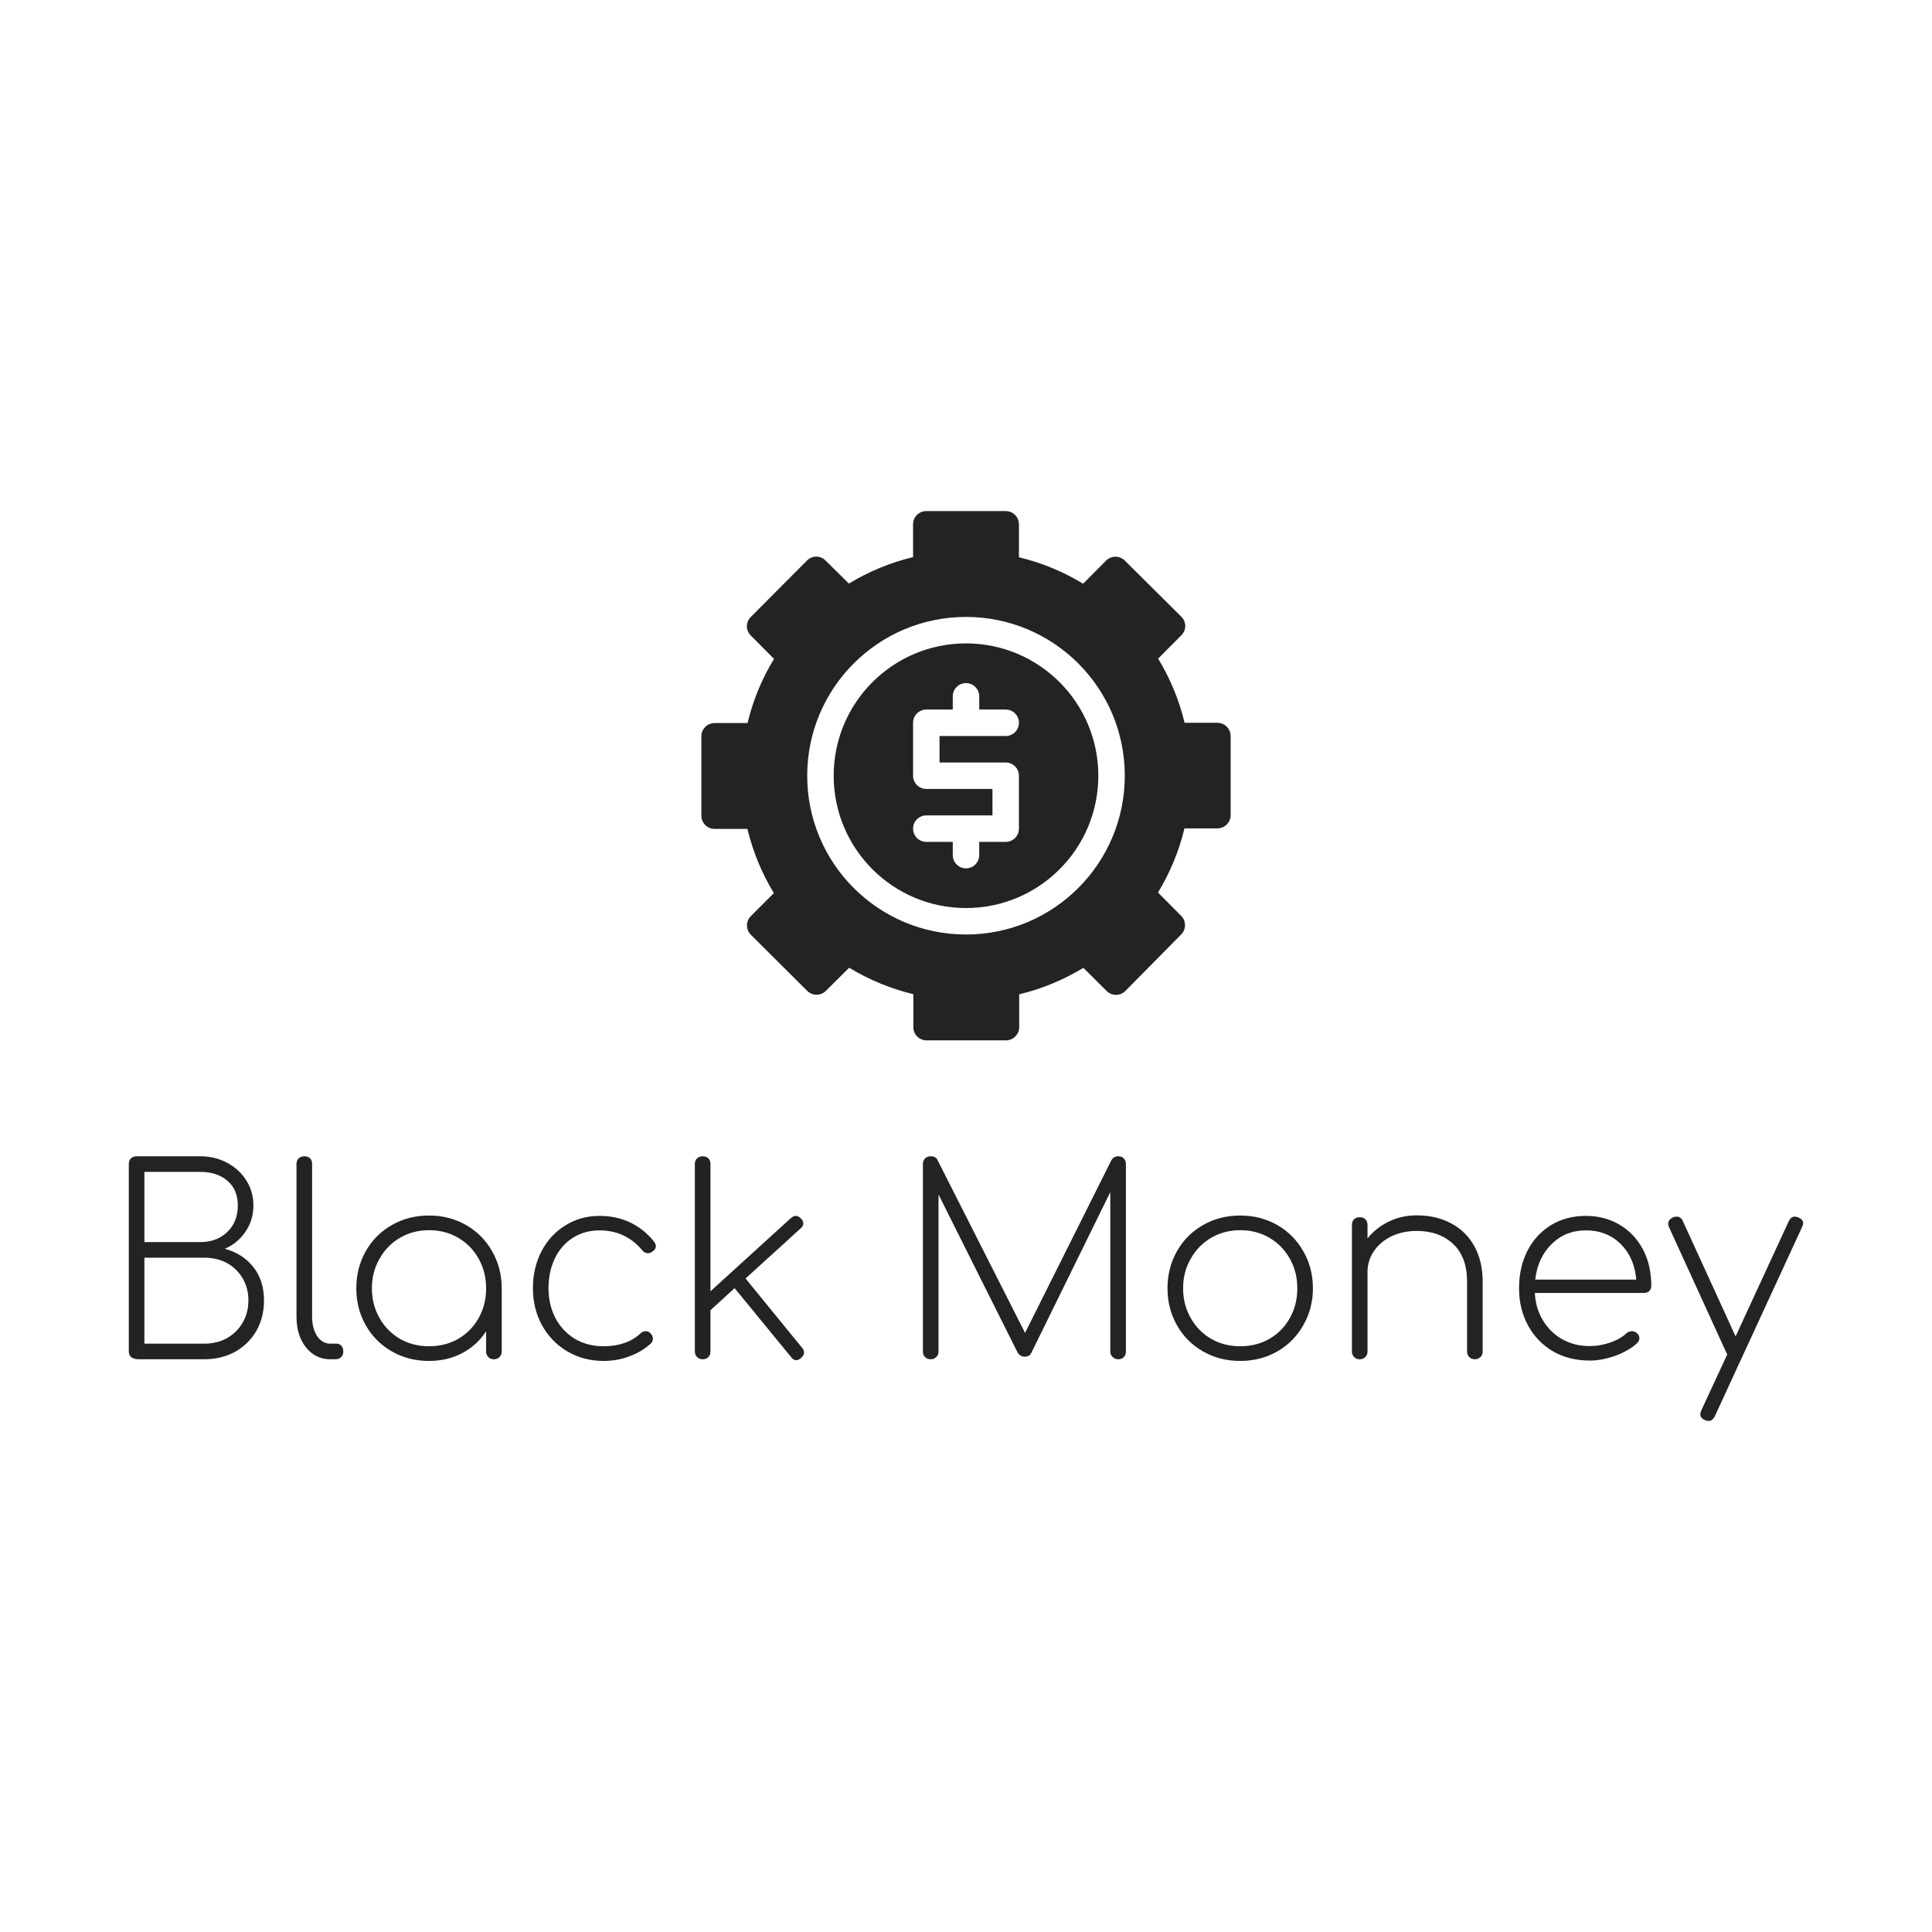
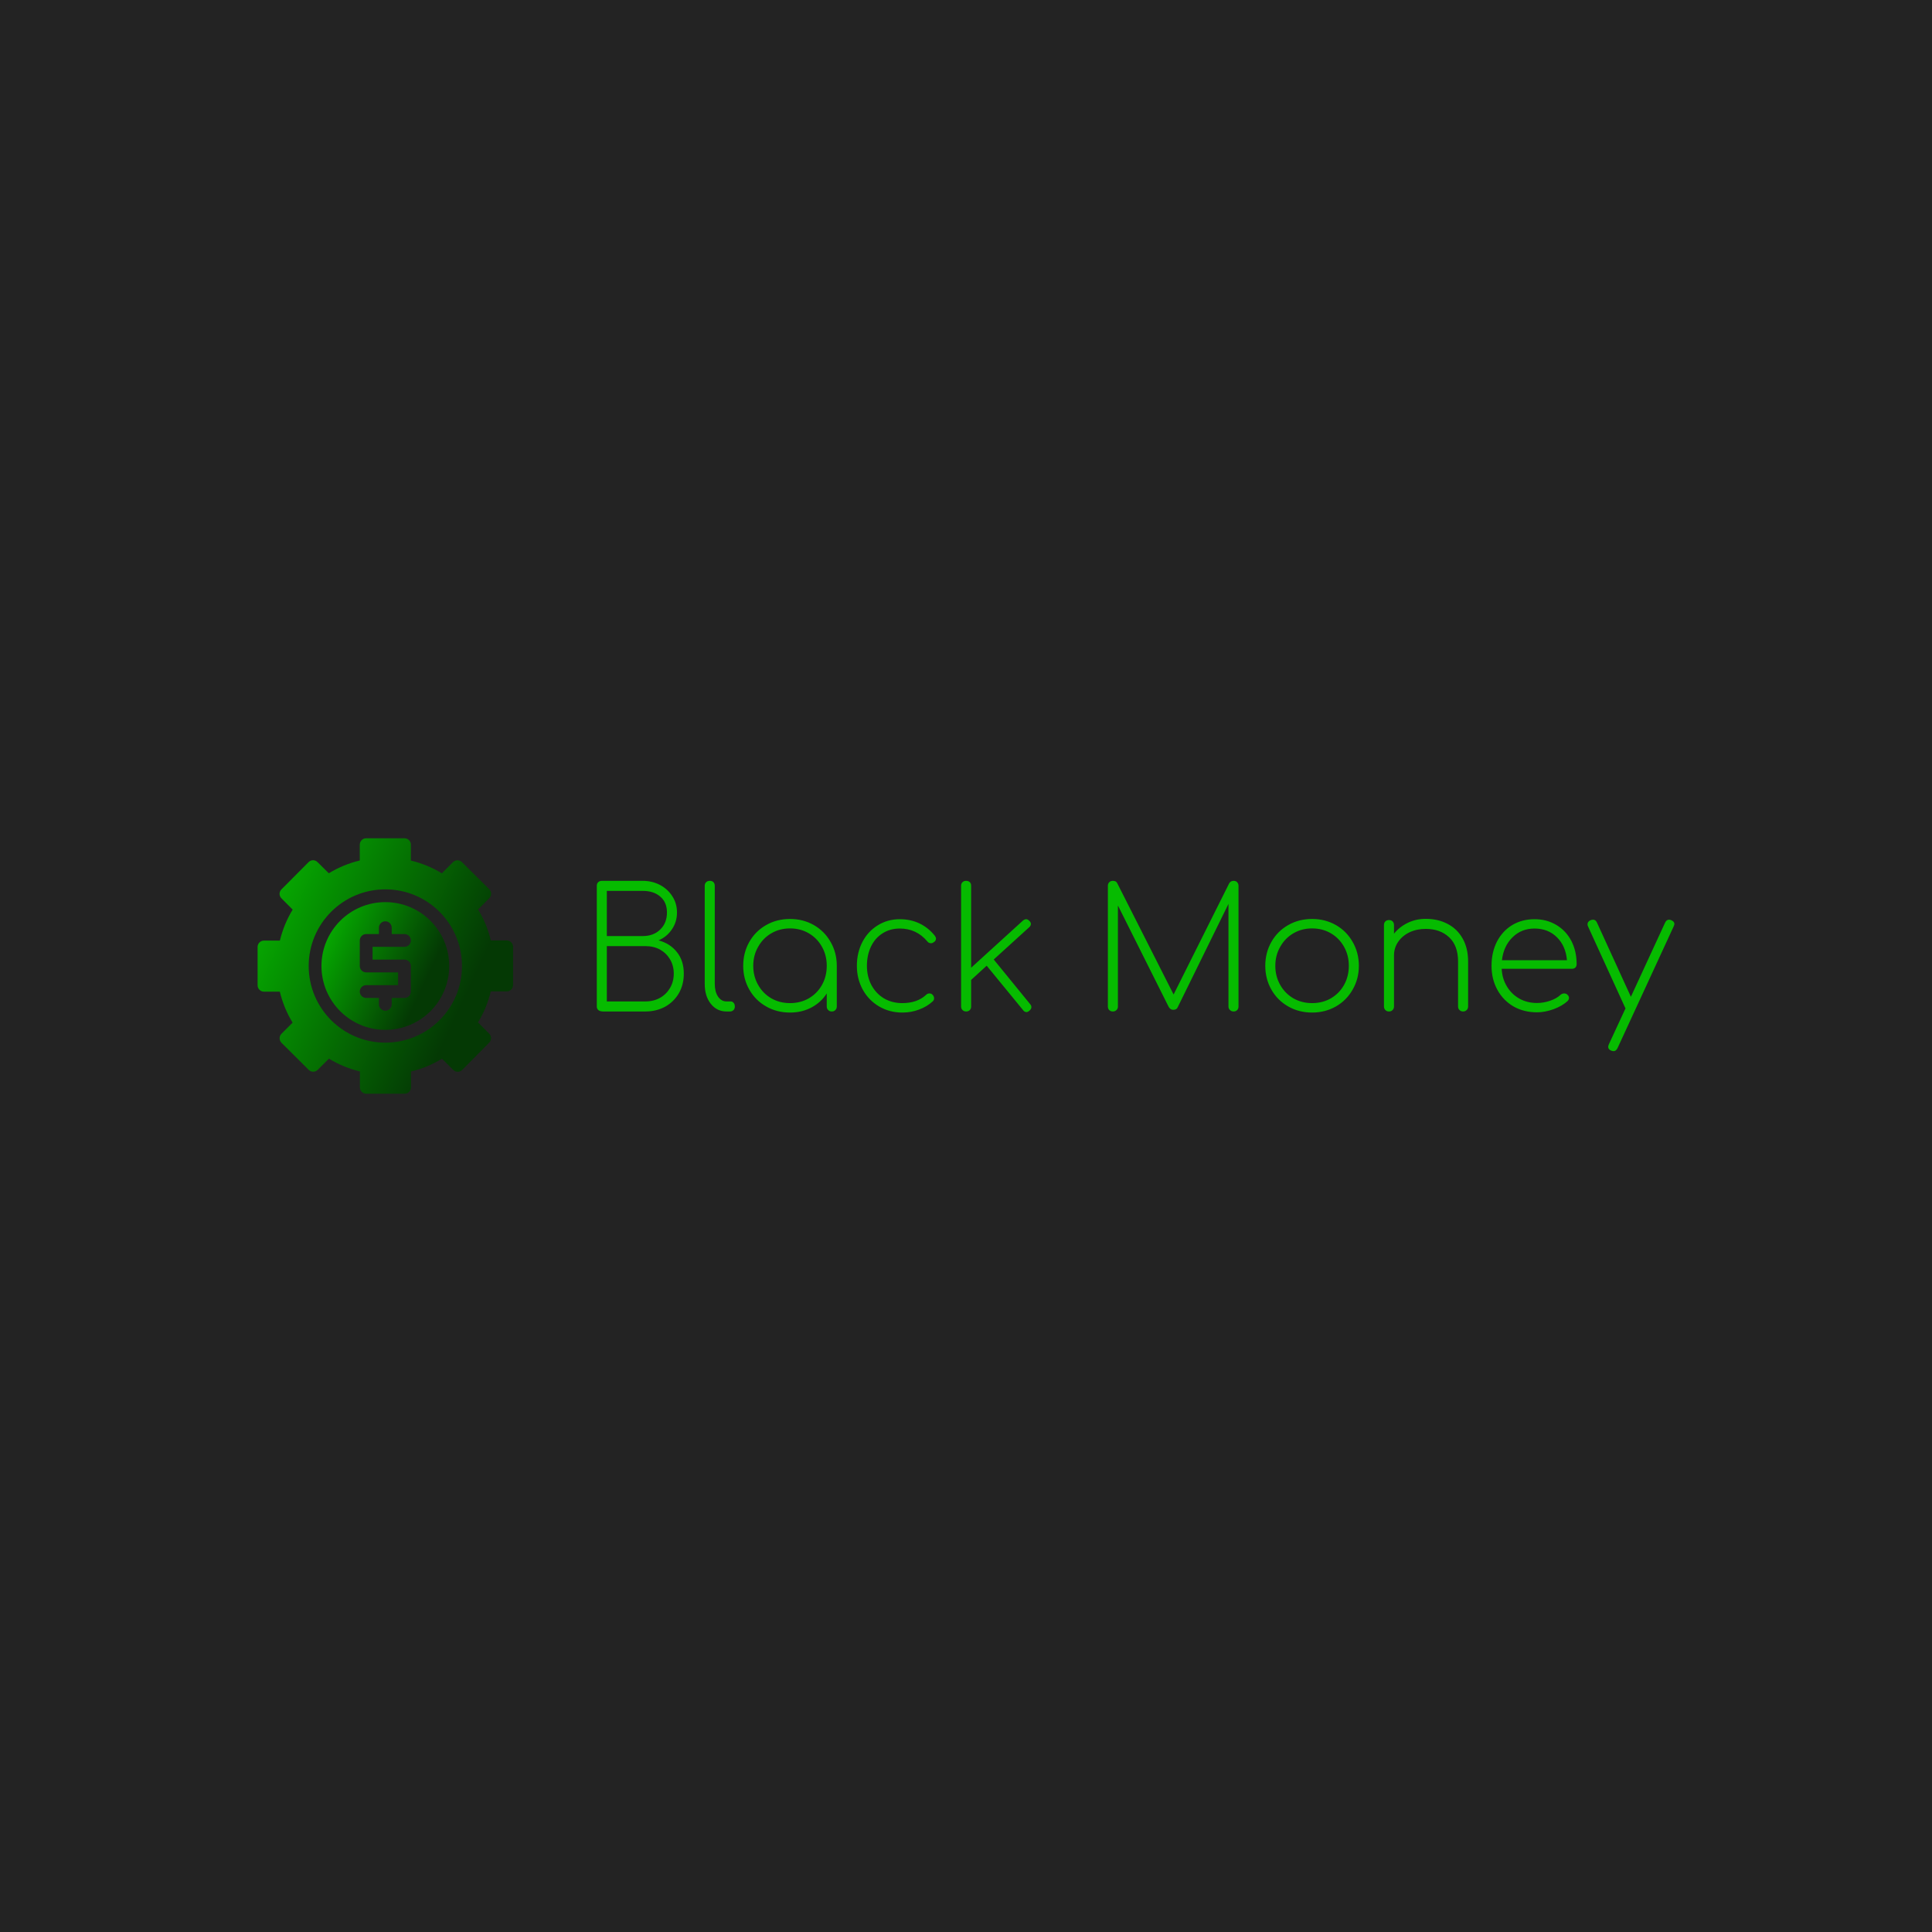
- <svg xmlns="http://www.w3.org/2000/svg" data-v-fde0c5aa="" viewBox="0 0 300 300" class="iconAbove">
+ <svg xmlns="http://www.w3.org/2000/svg" data-v-fde0c5aa="" viewBox="0 0 300 300" class="iconLeft">
  <defs data-v-fde0c5aa="" />
-   <rect data-v-fde0c5aa="" fill="#ffffff" x="0" y="0" width="300px" height="300px" class="logo-background-square" />
+   <rect data-v-fde0c5aa="" fill="#232323" x="0" y="0" width="300px" height="300px" class="logo-background-square" />
  <defs data-v-fde0c5aa="" />
-   <g data-v-fde0c5aa="" id="c03ea8f0-894c-4721-a553-2a43b5df8bf2" fill="#232323" transform="matrix(2.883762,0,0,2.883762,15.96273,175.5095)">
+   <g data-v-fde0c5aa="" id="22c7f557-f1b0-4f54-b295-ee21653f5b76" fill="#06BB00" transform="matrix(1.85592,0,0,1.85592,90.072,134.1783)">
    <path d="M5.25 1.40Q6.02 1.40 6.68 1.74Q7.34 2.09 7.72 2.69Q8.11 3.29 8.11 4.05L8.11 4.05Q8.11 4.83 7.69 5.45Q7.27 6.08 6.57 6.38L6.57 6.38Q7.55 6.65 8.11 7.37Q8.68 8.09 8.68 9.16L8.68 9.16Q8.68 10.08 8.27 10.80Q7.85 11.52 7.12 11.93Q6.38 12.33 5.46 12.33L5.46 12.33L1.95 12.33Q1.69 12.33 1.55 12.23Q1.40 12.12 1.40 11.91L1.40 11.91L1.40 1.82Q1.40 1.62 1.52 1.51Q1.64 1.40 1.82 1.40L1.82 1.40L5.25 1.40ZM5.25 6.02Q6.15 6.02 6.71 5.47Q7.27 4.93 7.27 4.05L7.27 4.05Q7.27 3.19 6.71 2.72Q6.16 2.24 5.25 2.24L5.25 2.24L2.24 2.24L2.24 6.02L5.25 6.02ZM5.46 11.49Q6.15 11.49 6.69 11.19Q7.22 10.89 7.53 10.36Q7.84 9.83 7.84 9.16L7.84 9.16Q7.84 8.50 7.53 7.97Q7.22 7.45 6.69 7.15Q6.15 6.86 5.46 6.86L5.46 6.86L2.24 6.86L2.24 11.49L5.46 11.49ZM10.43 1.82Q10.43 1.62 10.55 1.51Q10.67 1.40 10.85 1.40L10.85 1.40Q11.05 1.40 11.16 1.51Q11.27 1.62 11.27 1.82L11.27 1.82L11.27 10.02Q11.27 10.67 11.54 11.08Q11.82 11.49 12.25 11.49L12.25 11.49L12.60 11.49Q12.75 11.49 12.85 11.61Q12.95 11.72 12.95 11.91L12.95 11.91Q12.95 12.10 12.84 12.21Q12.73 12.33 12.53 12.33L12.53 12.33L12.25 12.33Q11.45 12.33 10.94 11.69Q10.43 11.05 10.43 10.02L10.43 10.02L10.43 1.82ZM17.57 4.59Q18.66 4.59 19.56 5.10Q20.45 5.61 20.96 6.51Q21.48 7.41 21.48 8.51L21.48 8.51L21.48 11.91Q21.48 12.10 21.36 12.21Q21.25 12.33 21.06 12.33L21.06 12.33Q20.87 12.33 20.76 12.21Q20.64 12.10 20.64 11.91L20.64 11.91L20.64 10.82Q20.17 11.56 19.37 11.99Q18.56 12.42 17.57 12.42L17.57 12.42Q16.46 12.42 15.57 11.91Q14.67 11.40 14.16 10.50Q13.65 9.60 13.65 8.51L13.65 8.51Q13.65 7.41 14.16 6.51Q14.67 5.61 15.57 5.10Q16.46 4.59 17.57 4.59L17.57 4.59ZM17.57 11.63Q18.44 11.63 19.14 11.23Q19.84 10.82 20.24 10.11Q20.64 9.39 20.64 8.51L20.64 8.51Q20.64 7.63 20.24 6.92Q19.84 6.20 19.14 5.79Q18.44 5.38 17.57 5.38L17.57 5.38Q16.70 5.38 16.00 5.79Q15.30 6.20 14.90 6.92Q14.49 7.63 14.49 8.51L14.49 8.51Q14.49 9.39 14.90 10.11Q15.30 10.82 16.00 11.23Q16.70 11.63 17.57 11.63L17.57 11.63ZM26.75 4.61Q27.65 4.61 28.39 4.96Q29.13 5.31 29.68 5.99L29.68 5.99Q29.78 6.13 29.78 6.23L29.78 6.23Q29.78 6.43 29.58 6.54L29.58 6.54Q29.48 6.62 29.36 6.62L29.36 6.62Q29.16 6.62 29.04 6.45L29.04 6.45Q28.14 5.39 26.75 5.39L26.75 5.39Q25.94 5.39 25.31 5.79Q24.68 6.19 24.34 6.90Q24.00 7.62 24.00 8.51L24.00 8.51Q24.00 9.39 24.37 10.11Q24.75 10.82 25.42 11.23Q26.10 11.63 26.96 11.63L26.96 11.63Q28.20 11.63 28.94 10.95L28.94 10.95Q29.06 10.82 29.23 10.82L29.23 10.82Q29.39 10.82 29.48 10.92L29.48 10.92Q29.62 11.05 29.62 11.23L29.62 11.23Q29.62 11.38 29.51 11.48L29.51 11.48Q29.02 11.93 28.36 12.17Q27.71 12.42 26.96 12.42L26.96 12.42Q25.89 12.42 25.02 11.91Q24.15 11.40 23.65 10.50Q23.16 9.60 23.16 8.51L23.16 8.51Q23.16 7.41 23.62 6.52Q24.08 5.63 24.91 5.12Q25.73 4.61 26.75 4.61L26.75 4.61ZM37.66 11.72Q37.76 11.83 37.76 11.97L37.76 11.97Q37.76 12.12 37.60 12.26L37.60 12.26Q37.46 12.38 37.35 12.38L37.35 12.38Q37.18 12.38 37.06 12.21L37.06 12.21L34.02 8.50L32.72 9.69L32.72 11.91Q32.72 12.10 32.61 12.21Q32.49 12.33 32.30 12.33L32.30 12.33Q32.12 12.33 32.00 12.21Q31.88 12.10 31.88 11.91L31.88 11.91L31.88 1.82Q31.88 1.62 32.00 1.51Q32.12 1.40 32.30 1.40L32.30 1.40Q32.49 1.40 32.61 1.51Q32.72 1.62 32.72 1.82L32.72 1.82L32.72 8.67L37.06 4.72Q37.20 4.61 37.32 4.61L37.32 4.61Q37.46 4.61 37.59 4.75L37.59 4.75Q37.72 4.87 37.72 5.01L37.72 5.01Q37.72 5.15 37.58 5.28L37.58 5.28L34.61 7.98L37.66 11.72ZM54.68 1.40Q54.87 1.40 54.98 1.52Q55.09 1.64 55.09 1.82L55.09 1.82L55.09 11.91Q55.09 12.10 54.98 12.21Q54.87 12.33 54.68 12.33L54.68 12.33Q54.50 12.33 54.38 12.21Q54.25 12.10 54.25 11.91L54.25 11.91L54.25 3.33L49.99 12.00Q49.90 12.19 49.63 12.19L49.63 12.19Q49.38 12.19 49.24 11.93L49.24 11.93L45.00 3.46L45.00 11.91Q45.00 12.10 44.88 12.21Q44.76 12.33 44.58 12.33L44.58 12.33Q44.39 12.33 44.27 12.21Q44.16 12.10 44.16 11.91L44.16 11.91L44.16 1.82Q44.16 1.64 44.27 1.52Q44.39 1.40 44.58 1.40L44.58 1.40Q44.86 1.40 44.95 1.61L44.95 1.61L49.66 10.91L54.31 1.61Q54.43 1.40 54.68 1.40L54.68 1.40ZM61.25 4.59Q62.34 4.59 63.24 5.10Q64.13 5.61 64.64 6.51Q65.16 7.41 65.16 8.51L65.16 8.51Q65.16 9.60 64.64 10.50Q64.13 11.40 63.24 11.91Q62.34 12.42 61.25 12.42L61.25 12.42Q60.14 12.42 59.25 11.91Q58.35 11.40 57.84 10.50Q57.33 9.60 57.33 8.51L57.33 8.51Q57.33 7.41 57.84 6.51Q58.35 5.61 59.25 5.10Q60.14 4.59 61.25 4.59L61.25 4.59ZM61.25 5.38Q60.38 5.38 59.68 5.79Q58.98 6.20 58.58 6.92Q58.17 7.63 58.17 8.51L58.17 8.51Q58.17 9.39 58.58 10.11Q58.98 10.82 59.68 11.23Q60.38 11.63 61.25 11.63L61.25 11.63Q62.12 11.63 62.82 11.23Q63.52 10.82 63.92 10.11Q64.32 9.39 64.32 8.51L64.32 8.51Q64.32 7.63 63.92 6.92Q63.52 6.20 62.82 5.79Q62.12 5.38 61.25 5.38L61.25 5.38ZM70.76 4.58Q71.78 4.58 72.58 5.00Q73.39 5.42 73.84 6.22Q74.30 7.03 74.30 8.15L74.30 8.15L74.30 11.91Q74.30 12.10 74.18 12.21Q74.06 12.33 73.88 12.33L73.88 12.33Q73.70 12.33 73.58 12.21Q73.46 12.10 73.46 11.91L73.46 11.91L73.46 8.15Q73.46 6.82 72.71 6.12Q71.96 5.42 70.76 5.42L70.76 5.42Q70.01 5.42 69.41 5.70Q68.80 5.99 68.45 6.50Q68.10 7.01 68.10 7.63L68.10 7.63L68.10 11.91Q68.10 12.10 67.98 12.21Q67.87 12.33 67.68 12.33L67.68 12.33Q67.49 12.33 67.38 12.21Q67.26 12.10 67.26 11.91L67.26 11.91L67.26 5.10Q67.26 4.90 67.38 4.79Q67.49 4.68 67.68 4.68L67.68 4.68Q67.87 4.68 67.98 4.79Q68.10 4.90 68.10 5.10L68.10 5.10L68.10 5.82Q68.57 5.24 69.26 4.91Q69.94 4.58 70.76 4.58L70.76 4.58ZM79.86 4.61Q80.88 4.61 81.68 5.09Q82.49 5.57 82.94 6.43Q83.38 7.28 83.38 8.37L83.38 8.37Q83.38 8.55 83.27 8.66Q83.16 8.76 82.98 8.76L82.98 8.76L77.11 8.76Q77.15 9.59 77.55 10.24Q77.94 10.89 78.60 11.26Q79.25 11.62 80.07 11.62L80.07 11.62Q80.61 11.62 81.17 11.43Q81.72 11.24 82.04 10.93L82.04 10.93Q82.18 10.82 82.33 10.82L82.33 10.82Q82.49 10.82 82.59 10.91L82.59 10.91Q82.74 11.03 82.74 11.20L82.74 11.20Q82.74 11.34 82.61 11.47L82.61 11.47Q82.17 11.87 81.45 12.14Q80.72 12.40 80.07 12.40L80.07 12.40Q78.96 12.40 78.10 11.91Q77.24 11.41 76.75 10.52Q76.26 9.63 76.26 8.51L76.26 8.51Q76.26 7.38 76.71 6.49Q77.17 5.60 77.99 5.10Q78.81 4.61 79.86 4.61L79.86 4.61ZM79.86 5.39Q78.76 5.39 78.02 6.12Q77.27 6.85 77.13 8.04L77.13 8.04L82.57 8.04Q82.47 6.85 81.73 6.12Q80.99 5.39 79.86 5.39L79.86 5.39ZM91.29 4.69Q91.56 4.80 91.56 5.01L91.56 5.01Q91.56 5.07 91.50 5.21L91.50 5.21L86.80 15.40Q86.67 15.65 86.48 15.65L86.48 15.65Q86.39 15.65 86.28 15.61L86.28 15.61Q86.02 15.50 86.02 15.29L86.02 15.29Q86.02 15.23 86.07 15.09L86.07 15.09L87.47 12.07Q87.46 12.05 87.42 11.97L87.42 11.97L84.35 5.25Q84.29 5.14 84.29 5.03L84.29 5.03Q84.29 4.82 84.53 4.70L84.53 4.70Q84.64 4.65 84.76 4.65L84.76 4.65Q84.97 4.65 85.08 4.89L85.08 4.89L87.92 11.10L90.78 4.90Q90.90 4.65 91.10 4.65L91.10 4.65Q91.20 4.65 91.29 4.69L91.29 4.69Z" />
  </g>
-   <defs data-v-fde0c5aa="" />
-   <g data-v-fde0c5aa="" id="645e8f60-53a5-4e85-89db-9b6fc99bcc19" stroke="none" fill="#232323" transform="matrix(2.054681,0,0,2.054681,100.6877,71.14086)">
+   <defs data-v-fde0c5aa="">
+     <linearGradient data-v-fde0c5aa="" gradientTransform="rotate(25)" id="bf64a5fa-b51b-4d60-8e1c-f1359ef44d8d" x1="0%" y1="0%" x2="100%" y2="0%">
+       <stop data-v-fde0c5aa="" offset="0%" stop-color="#06BB00" stop-opacity="1" />
+       <stop data-v-fde0c5aa="" offset="100%" stop-color="#043904" stop-opacity="1" />
+     </linearGradient>
+   </defs>
+   <g data-v-fde0c5aa="" id="b5b0fa0a-21e4-4bc7-af58-412f65443843" stroke="none" fill="url(#bf64a5fa-b51b-4d60-8e1c-f1359ef44d8d)" transform="matrix(0.9917571,0,0,0.9917571,36.03297,126.1978)">
    <path d="M43 20h-2.48a16.93 16.93 0 00-2-4.85l1.75-1.76a1 1 0 00.3-.7 1 1 0 00-.3-.71L36 7.74a1 1 0 00-1.41 0l-1.74 1.75a16.93 16.93 0 00-4.85-2V5a1 1 0 00-1-1h-6a1 1 0 00-1 1v2.48a16.93 16.93 0 00-4.85 2l-1.76-1.74a1 1 0 00-.7-.3 1 1 0 00-.71.3L7.74 12a1 1 0 00-.3.71 1 1 0 00.3.7l1.75 1.76a16.93 16.93 0 00-2 4.85H5a1 1 0 00-1 1v6a1 1 0 001 1h2.48a16.93 16.93 0 002 4.85l-1.74 1.74a1 1 0 000 1.41L12 40.26a1 1 0 001.41 0l1.76-1.75a16.93 16.93 0 004.85 2V43a1 1 0 001 1h6a1 1 0 001-1v-2.48a16.93 16.93 0 004.85-2l1.76 1.75a1 1 0 001.41 0L40.26 36a1 1 0 000-1.41l-1.75-1.76a16.93 16.93 0 002-4.85H43a1 1 0 001-1V21a1 1 0 00-1-1zM24 36a12 12 0 1112-12 12 12 0 01-12 12z" />
    <path d="M24 14a10 10 0 1010 10 10 10 0 00-10-10zm3 9a1 1 0 011 1v4a1 1 0 01-1 1h-2v1a1 1 0 01-2 0v-1h-2a1 1 0 010-2h5v-2h-5a1 1 0 01-1-1v-4a1 1 0 011-1h2v-1a1 1 0 012 0v1h2a1 1 0 010 2h-5v2z" />
  </g>
</svg>
